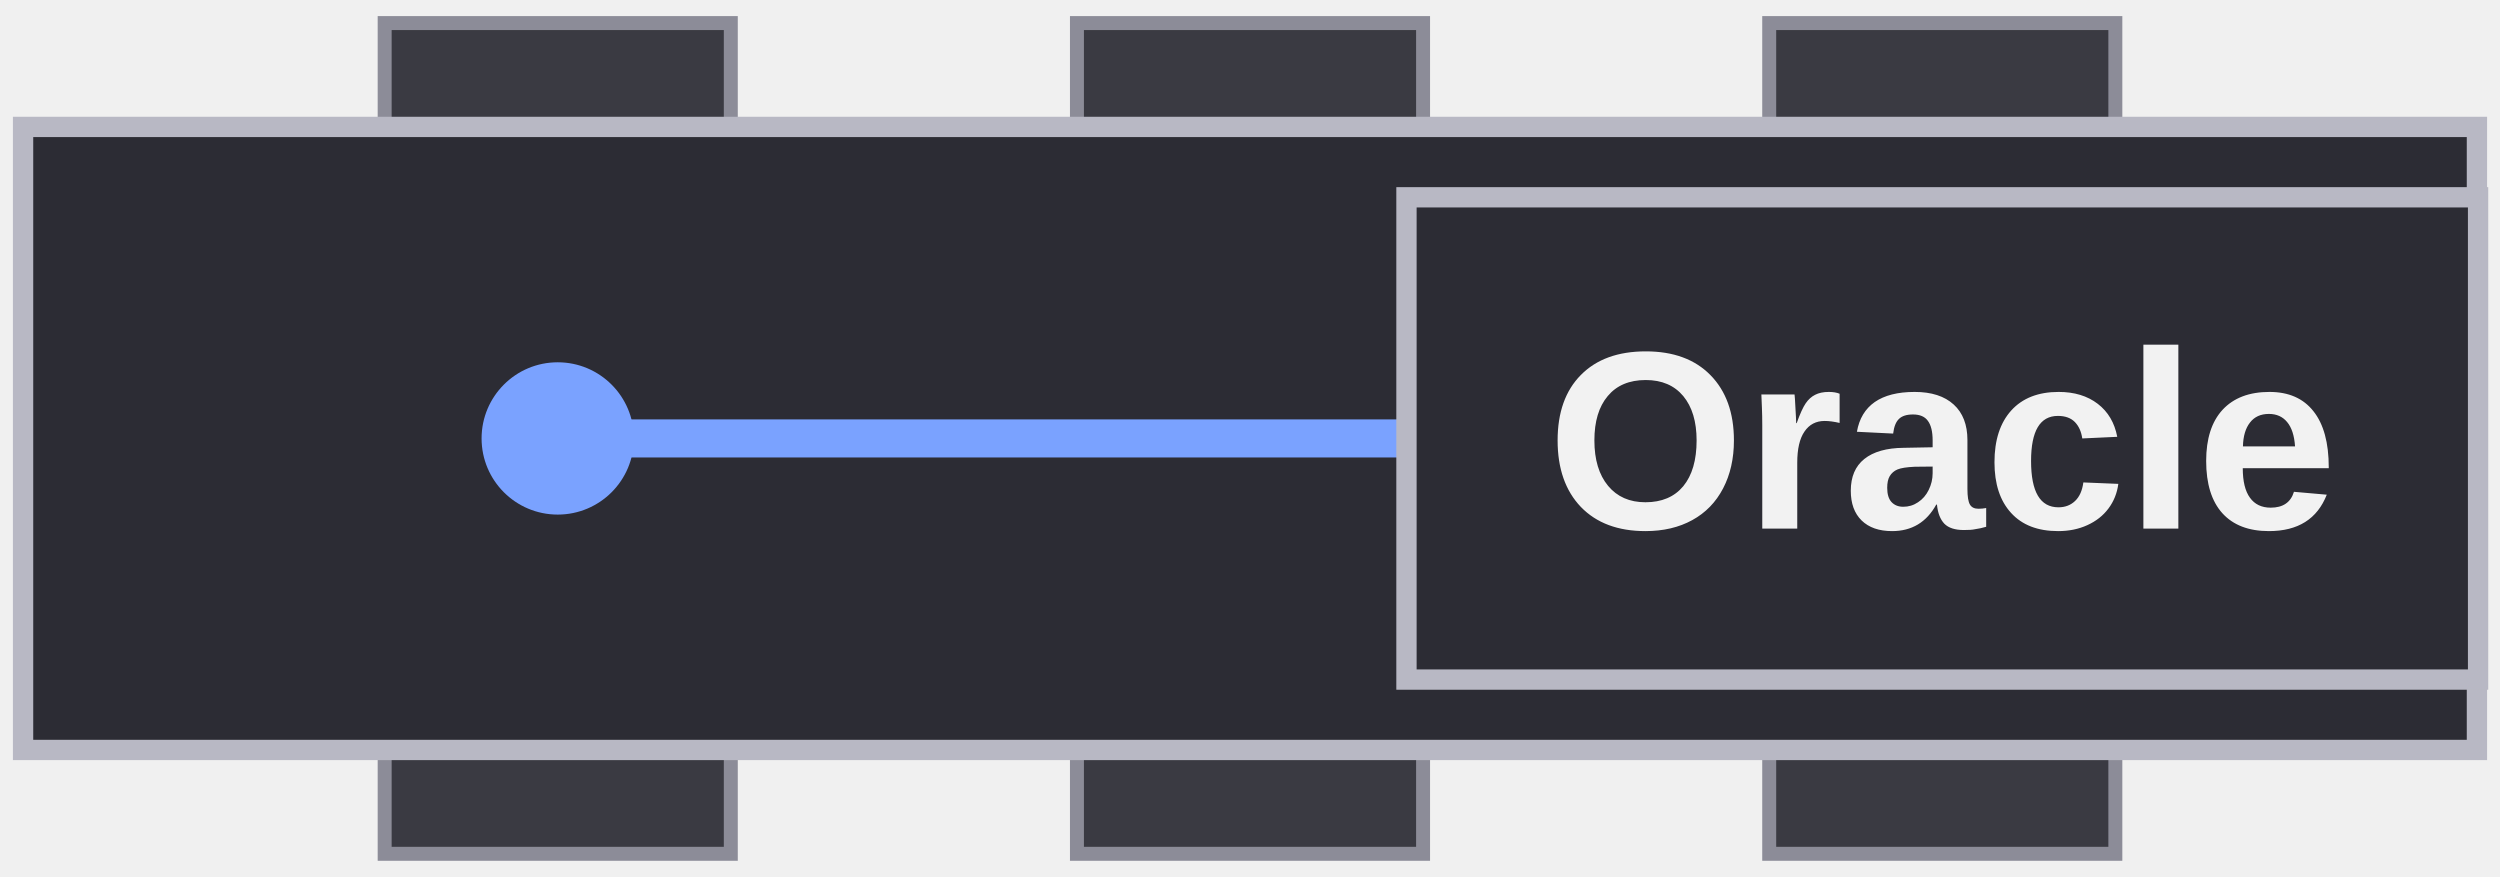
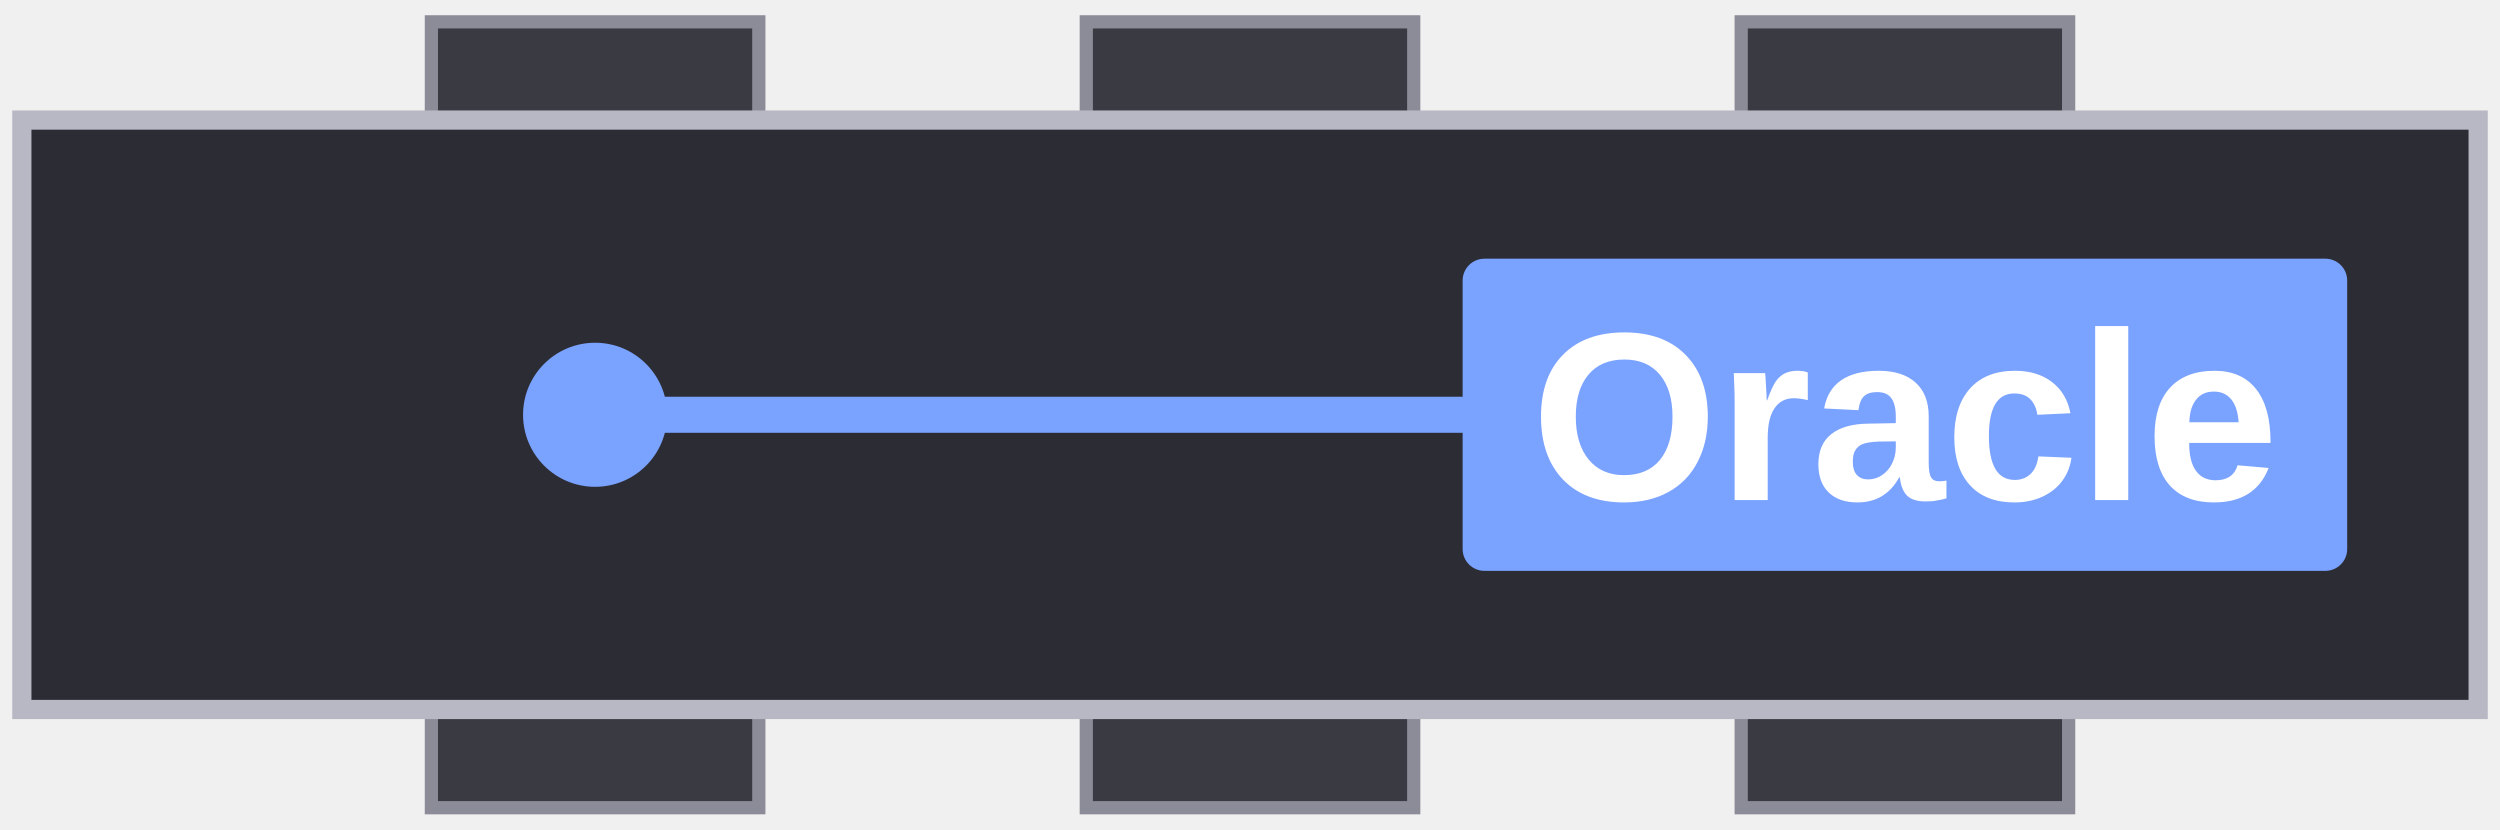
- <svg xmlns="http://www.w3.org/2000/svg" viewBox="-48.339 -2 216.677 76" width="216.677" height="76" shape-rendering="geometricPrecision">
+ <svg xmlns="http://www.w3.org/2000/svg" viewBox="-54.52 -2 229.039 76" width="229.039" height="76" shape-rendering="geometricPrecision">
  <g>
    <g data-key="pipe:1:n0">
      <rect x="-15" y="0" width="30" height="9" fill="#3a3a42" stroke="#8c8c98" stroke-width="1.21" />
    </g>
    <g data-key="pipe:1:controlled@1-3#0">
      <rect x="-15" y="63" width="30" height="9" fill="#3a3a42" stroke="#8c8c98" stroke-width="1.21" />
    </g>
    <g data-key="pipe:2:n0">
      <rect x="45" y="0" width="30" height="9" fill="#3a3a42" stroke="#8c8c98" stroke-width="1.21" />
    </g>
    <g data-key="pipe:2:controlled@1-3#0">
      <rect x="45" y="63" width="30" height="9" fill="#3a3a42" stroke="#8c8c98" stroke-width="1.21" />
    </g>
    <g data-key="pipe:3:n0">
      <rect x="105" y="0" width="30" height="9" fill="#3a3a42" stroke="#8c8c98" stroke-width="1.21" />
    </g>
    <g data-key="pipe:3:controlled@1-3#0">
      <rect x="105" y="63" width="30" height="9" fill="#3a3a42" stroke="#8c8c98" stroke-width="1.21" />
    </g>
    <g data-key="controlled@1-3#0">
-       <rect x="-46.339" y="9" width="212.677" height="54" fill="#2c2c34" stroke="#b8b8c4" stroke-width="1.76" />
+       <rect x="-52.52" y="9" width="225.039" height="54" fill="#2c2c34" stroke="#b8b8c4" stroke-width="1.76" />
    </g>
    <g data-key="controlled@1-3#0">
-       <line x1="0" y1="36" x2="73.561" y2="36" stroke="#7aa2ff" stroke-width="3.3" stroke-linecap="round" />
+       <line x1="0" y1="36" x2="79.48" y2="36" stroke="#7aa2ff" stroke-width="3.3" stroke-linecap="round" />
    </g>
    <g data-key="controlled@1-3#0">
      <circle cx="0" cy="36" r="6.6" fill="#7aa2ff" />
    </g>
    <g data-key="controlled@1-3#0">
-       <rect x="73.561" y="15.1" width="92.877" height="41.8" fill="#2c2c34" stroke="#b8b8c4" stroke-width="1.76" />
-       <text x="120" y="43.81" text-anchor="middle" font-family="ui-sans-serif, system-ui, -apple-system, 'Helvetica Neue', Arial, sans-serif" font-size="22" font-weight="600" fill="#f2f2f2">Oracle</text>
+       <rect x="79.48" y="21.7" width="81.039" height="28.6" rx="2" fill="#7aa2ff" />
+       <text x="120" y="43.81" text-anchor="middle" font-family="ui-sans-serif, system-ui, -apple-system, 'Helvetica Neue', Arial, sans-serif" font-size="22" font-weight="700" fill="#ffffff">Oracle</text>
    </g>
  </g>
</svg>
